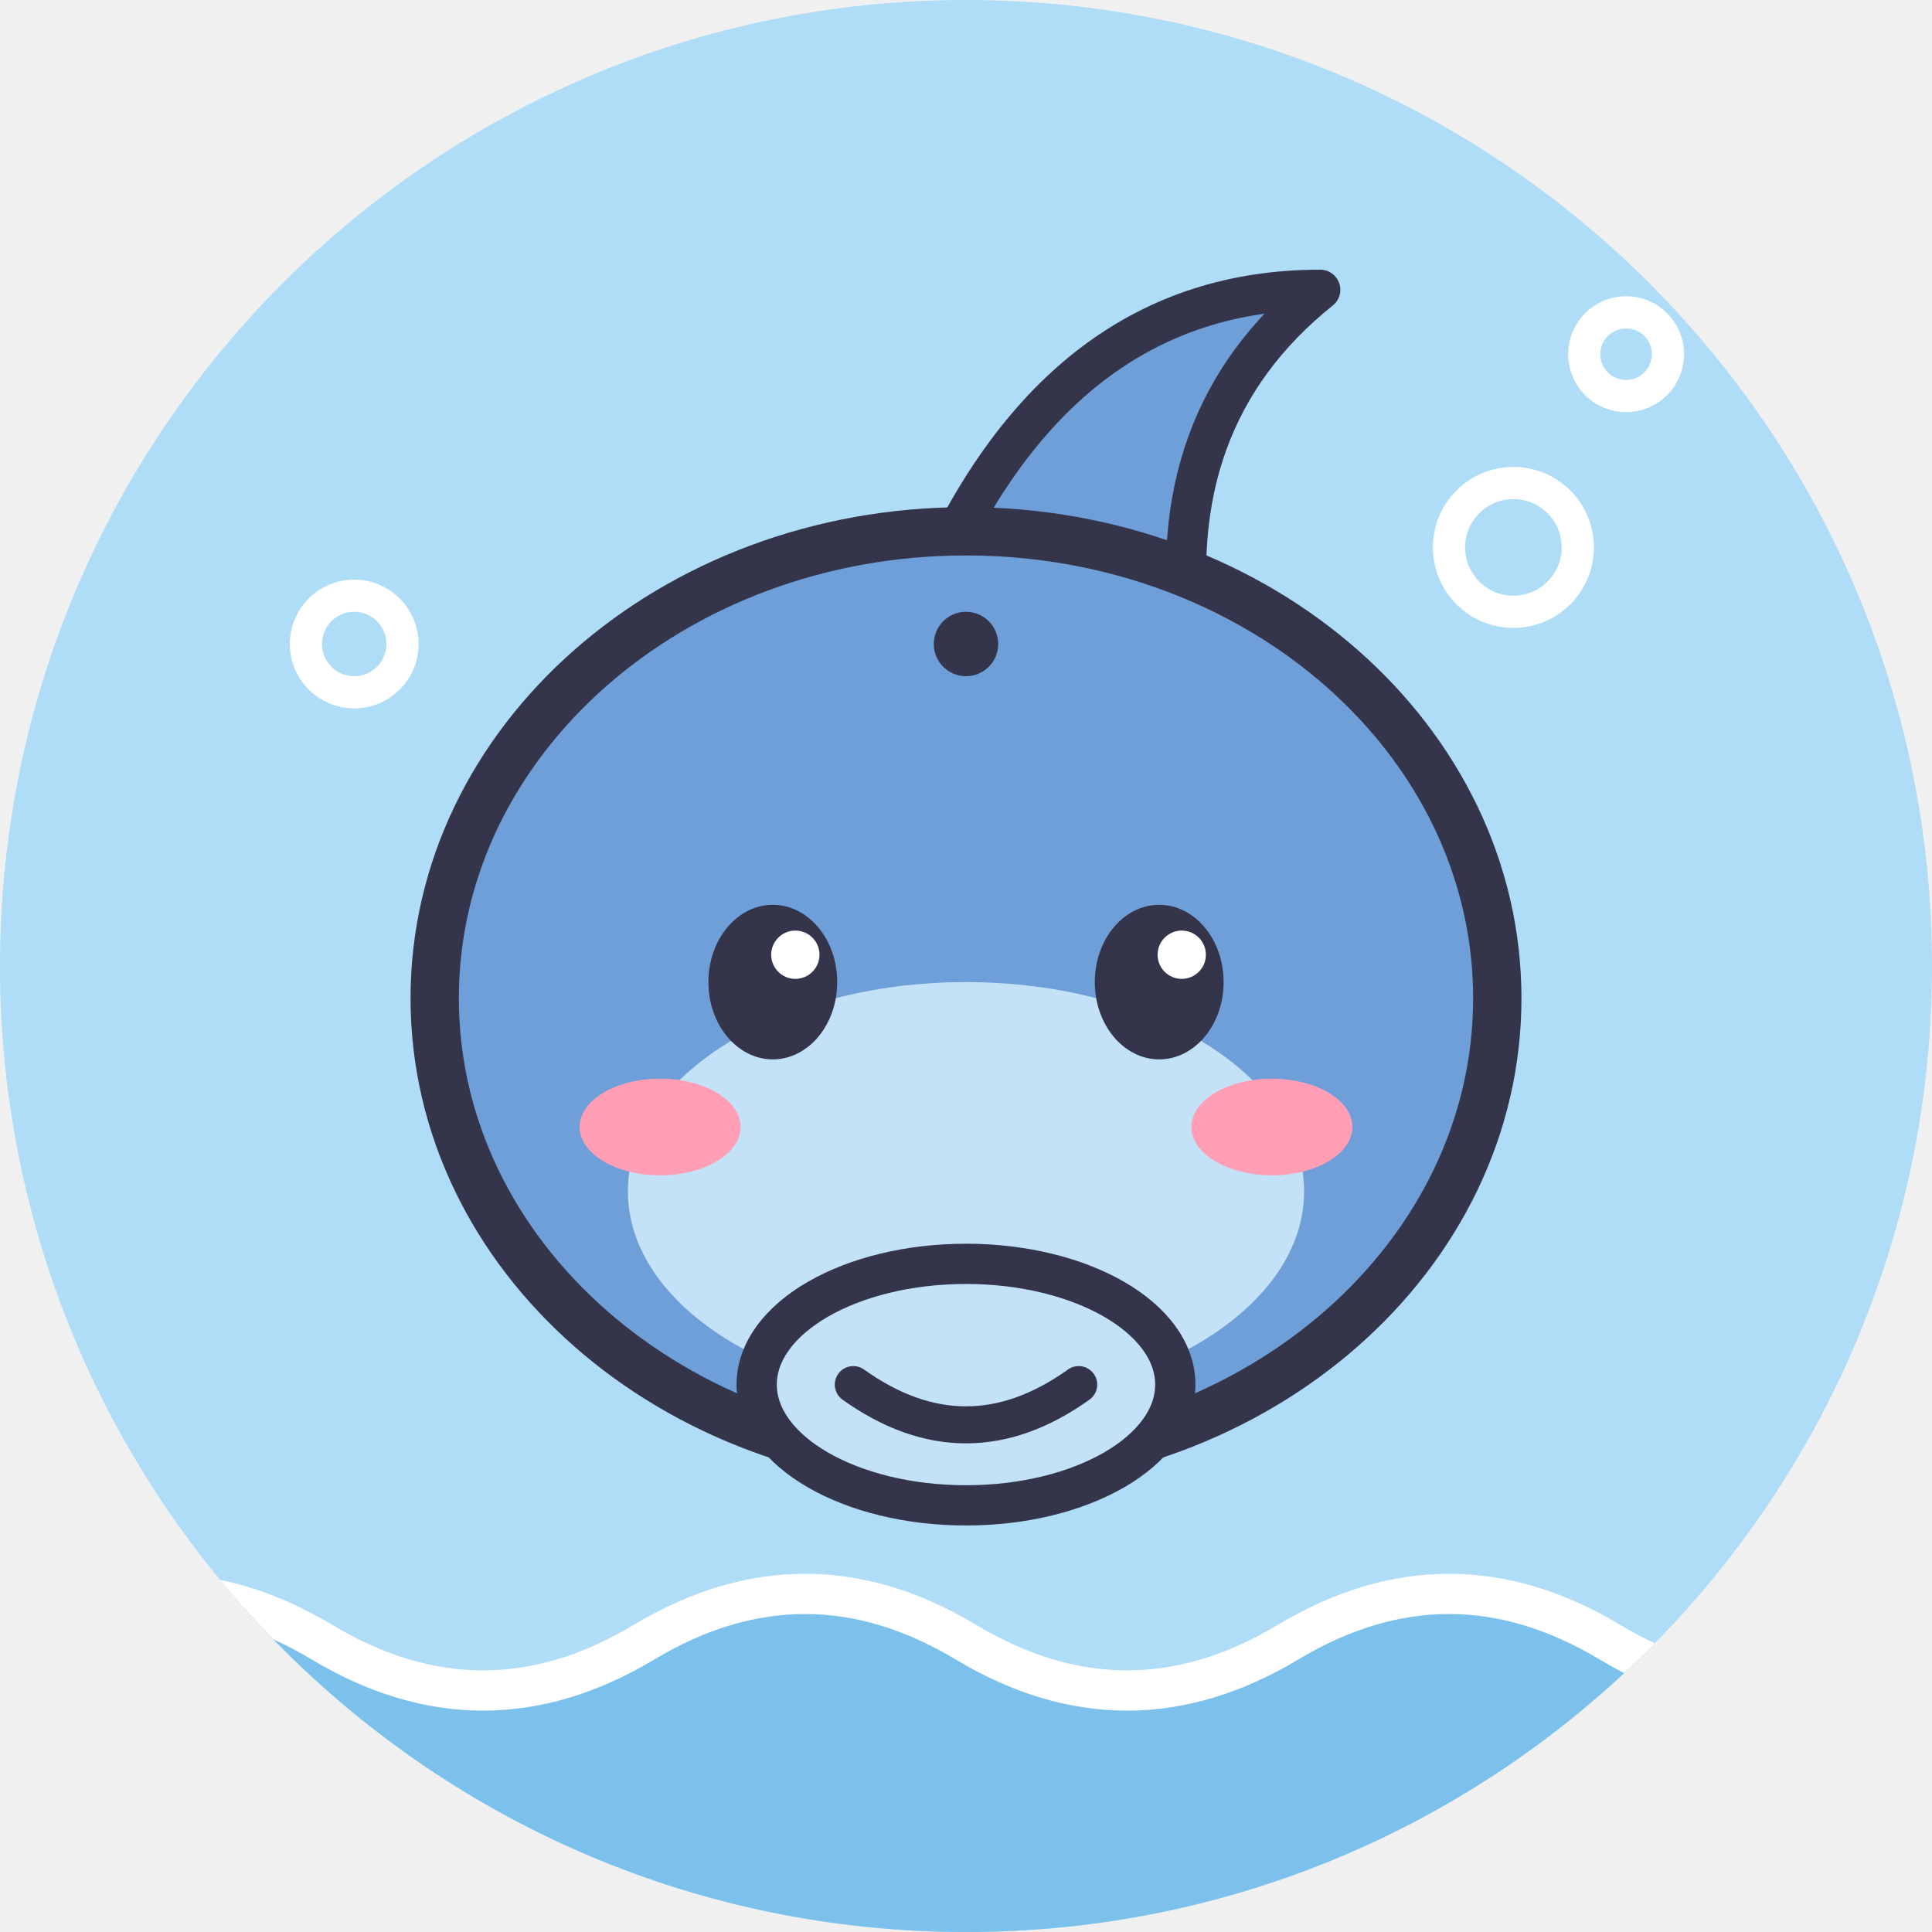
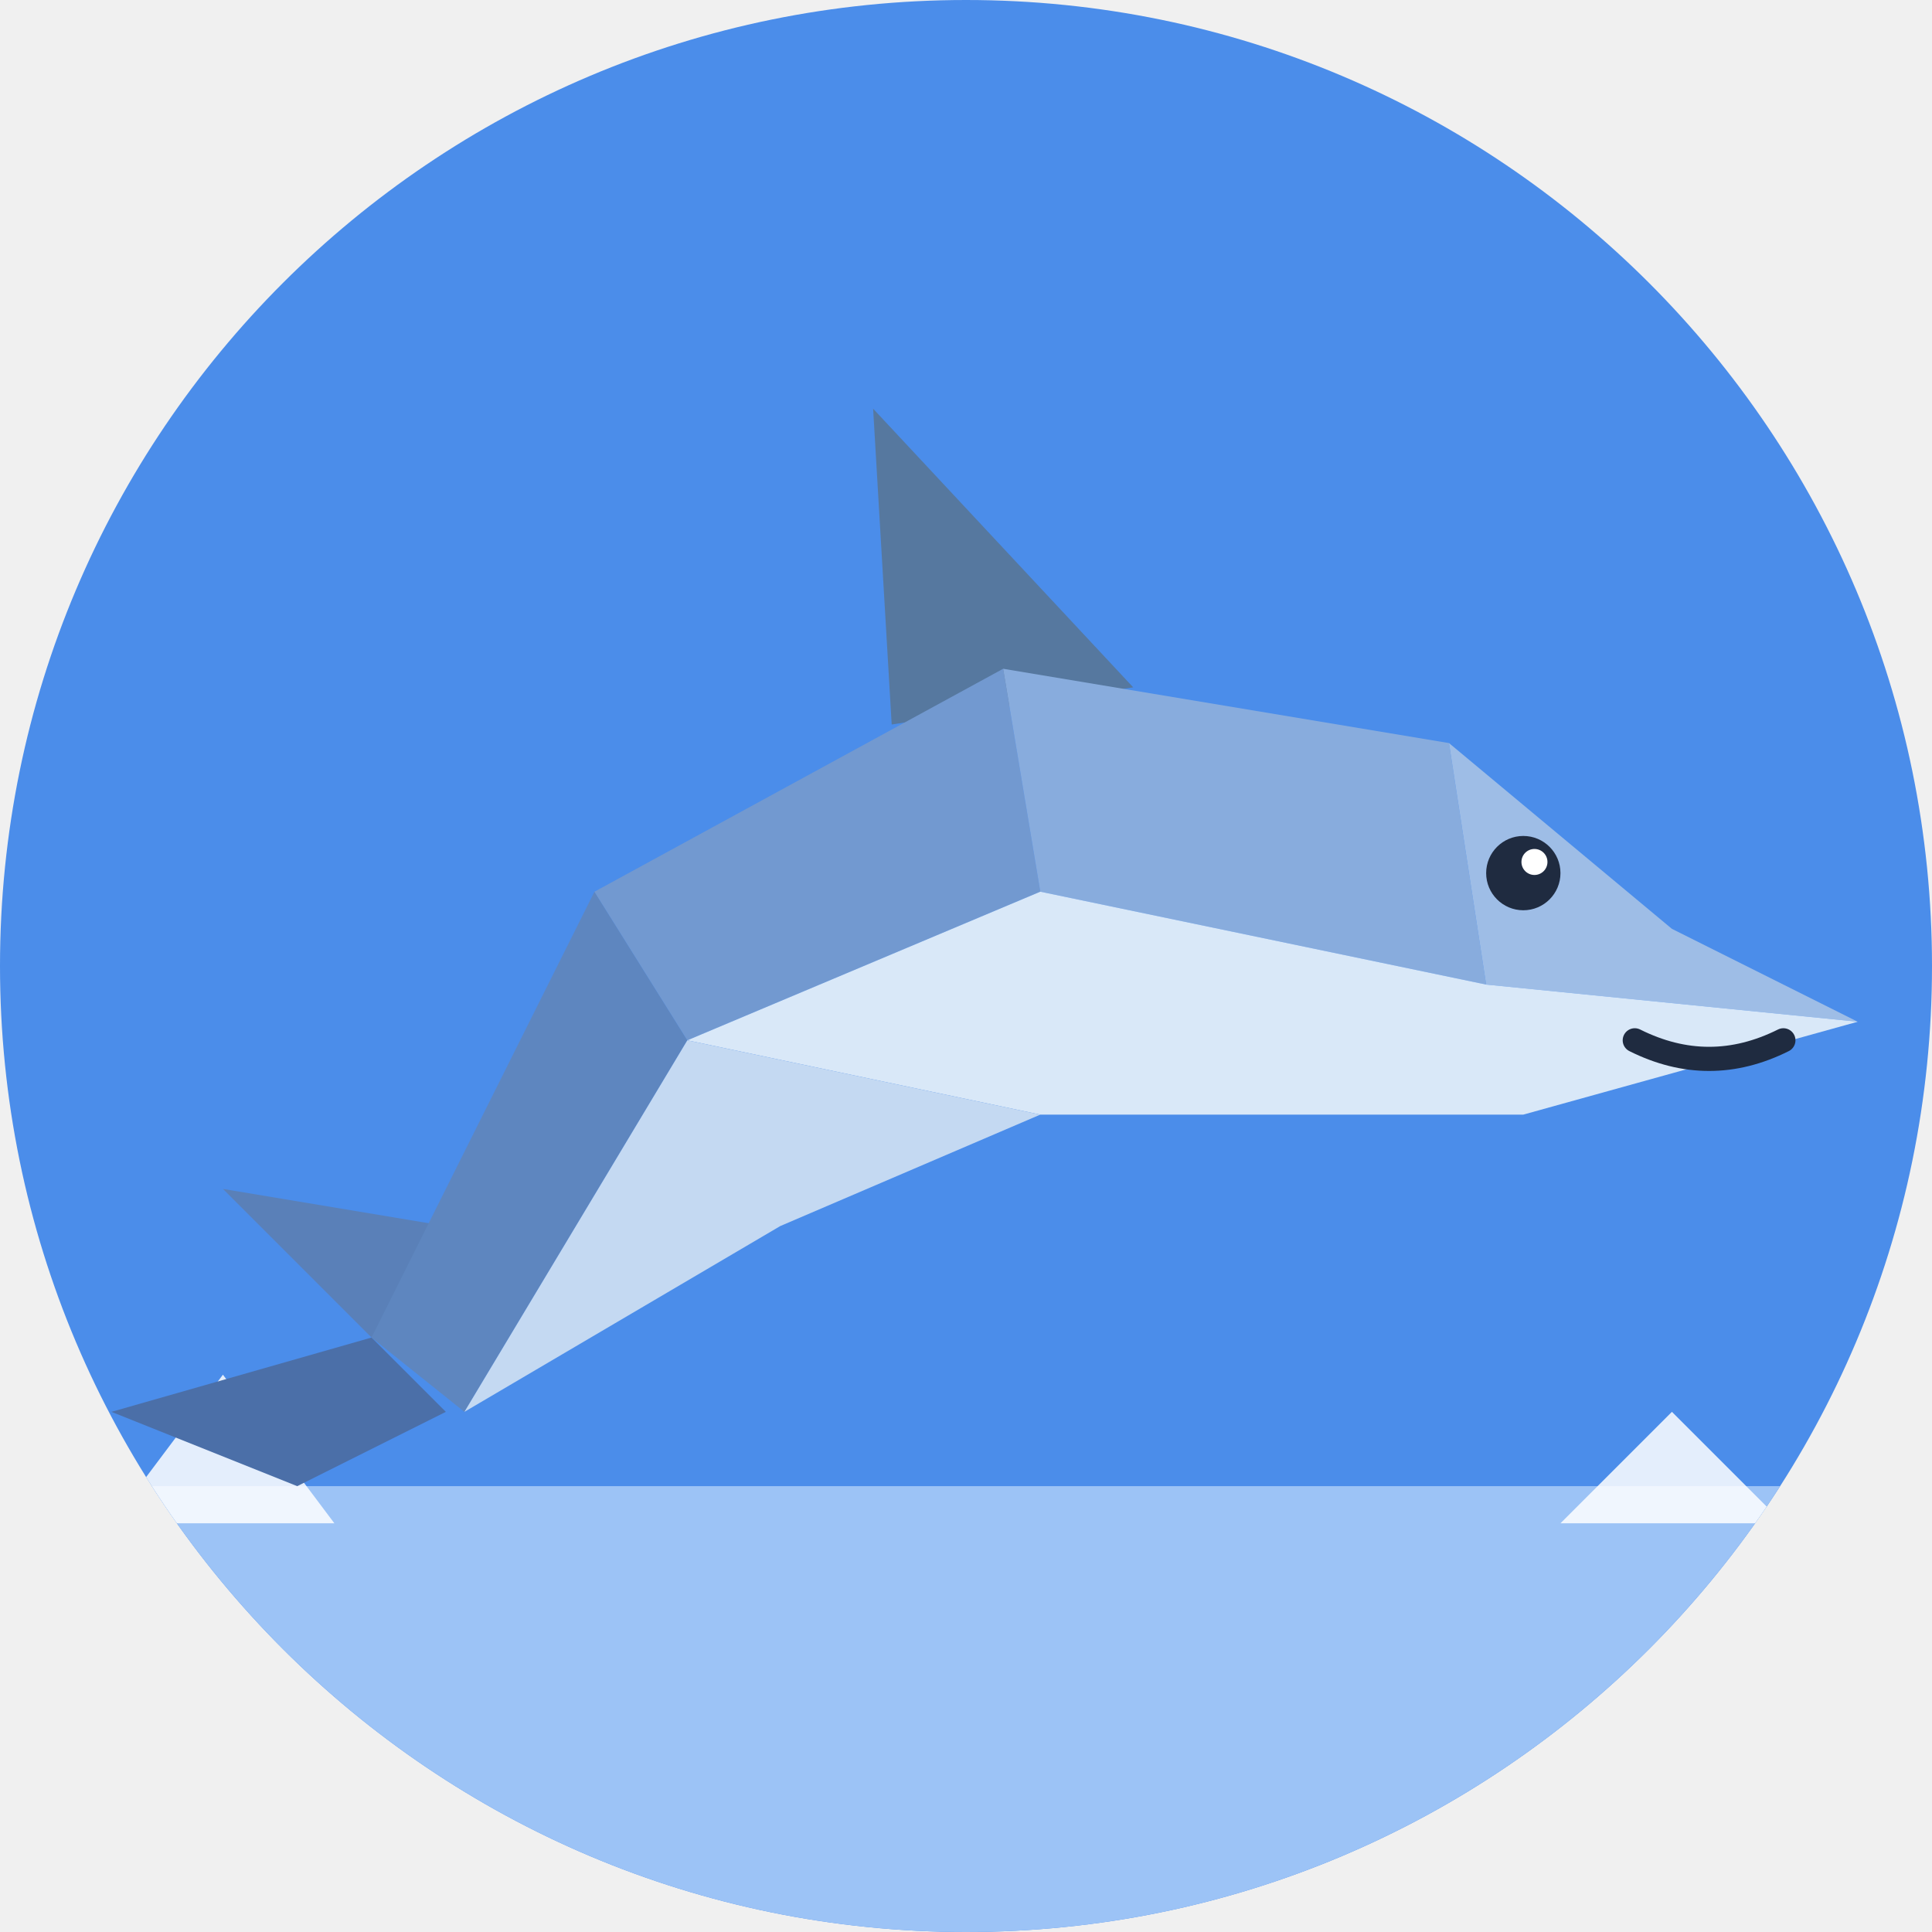
- <svg xmlns="http://www.w3.org/2000/svg" viewBox="0 0 120 120">
+ <svg xmlns="http://www.w3.org/2000/svg" viewBox="8 10 104 104">
  <defs>
    <clipPath id="c">
-       <circle cx="60" cy="60" r="60" />
+       <circle cx="60" cy="62" r="52" />
    </clipPath>
  </defs>
-   <g clip-path="url(#c)">
-     <circle cx="60" cy="60" r="60" fill="#AFDCF7" />
-     <g fill="none" stroke="#FFFFFF" stroke-width="2">
-       <circle cx="94" cy="34" r="4" />
-       <circle cx="101" cy="22" r="2.6" />
-       <circle cx="22" cy="40" r="3" />
-     </g>
-     <g stroke="#34344A" stroke-width="2.5" stroke-linejoin="round" stroke-linecap="round">
-       <path d="M58 36 Q66 18 82 18 Q72 26 74 40 Z" fill="#6E9FD8" />
-       <ellipse cx="60" cy="62" rx="33" ry="29" fill="#6E9FD8" stroke-width="3" />
-     </g>
-     <ellipse cx="60" cy="74" rx="21" ry="13" fill="#C3E2F8" />
-     <ellipse cx="60" cy="86" rx="13" ry="7.5" fill="#C3E2F8" stroke="#34344A" stroke-width="2.5" />
-     <circle cx="60" cy="40" r="2" fill="#34344A" />
-     <ellipse cx="48" cy="61" rx="4" ry="4.8" fill="#34344A" />
-     <ellipse cx="72" cy="61" rx="4" ry="4.8" fill="#34344A" />
-     <circle cx="49.4" cy="59.3" r="1.5" fill="#FFFFFF" />
-     <circle cx="73.4" cy="59.3" r="1.5" fill="#FFFFFF" />
-     <ellipse cx="41" cy="70" rx="5" ry="3" fill="#FF9EB4" />
-     <ellipse cx="79" cy="70" rx="5" ry="3" fill="#FF9EB4" />
-     <path d="M53 86 Q60 91 67 86" fill="none" stroke="#34344A" stroke-width="2.3" stroke-linecap="round" />
-     <path d="M0 102 Q10 96 20 102 T40 102 T60 102 T80 102 T100 102 T120 102 V120 H0 Z" fill="#7CC1EC" />
-     <path d="M0 102 Q10 96 20 102 T40 102 T60 102 T80 102 T100 102 T120 102" fill="none" stroke="#FFFFFF" stroke-width="2.5" stroke-linecap="round" />
+   <g clip-path="url(#c)" stroke-linejoin="round">
+     <rect width="120" height="120" fill="#4B8DEA" />
+     <path d="M0 90 H120 V120 H0 Z" fill="#9CC3F6" />
+     <polygon points="14,92 20,84 26,92" fill="#FFFFFF" opacity=".85" />
+     <polygon points="92,92 98,86 104,92" fill="#FFFFFF" opacity=".85" />
+     <polygon points="56,49 55,32 69,47" fill="#56789F" />
+     <polygon points="28,82 20,74 32,76" fill="#5A80B8" />
+     <polygon points="28,82 14,86 24,90 32,86" fill="#4B6FA8" />
+     <polygon points="28,82 40,58 45,66 33,86" fill="#5E86BF" />
+     <polygon points="40,58 62,46 64,58 45,66" fill="#7299D0" />
+     <polygon points="62,46 86,50 88,63 64,58" fill="#88ACDD" />
+     <polygon points="86,50 98,60 108,65 88,63" fill="#9EBDE6" />
+     <polygon points="45,66 64,58 88,63 108,65 90,70 64,70" fill="#D9E8F8" />
+     <polygon points="33,86 45,66 64,70 50,76" fill="#C4D9F2" />
+     <circle cx="90" cy="57" r="2" fill="#1F2B40" />
+     <circle cx="90.6" cy="56.4" r="0.7" fill="#FFFFFF" />
+     <path d="M96 66 Q100 68 104 66" fill="none" stroke="#1F2B40" stroke-width="1.3" stroke-linecap="round" />
  </g>
</svg>
